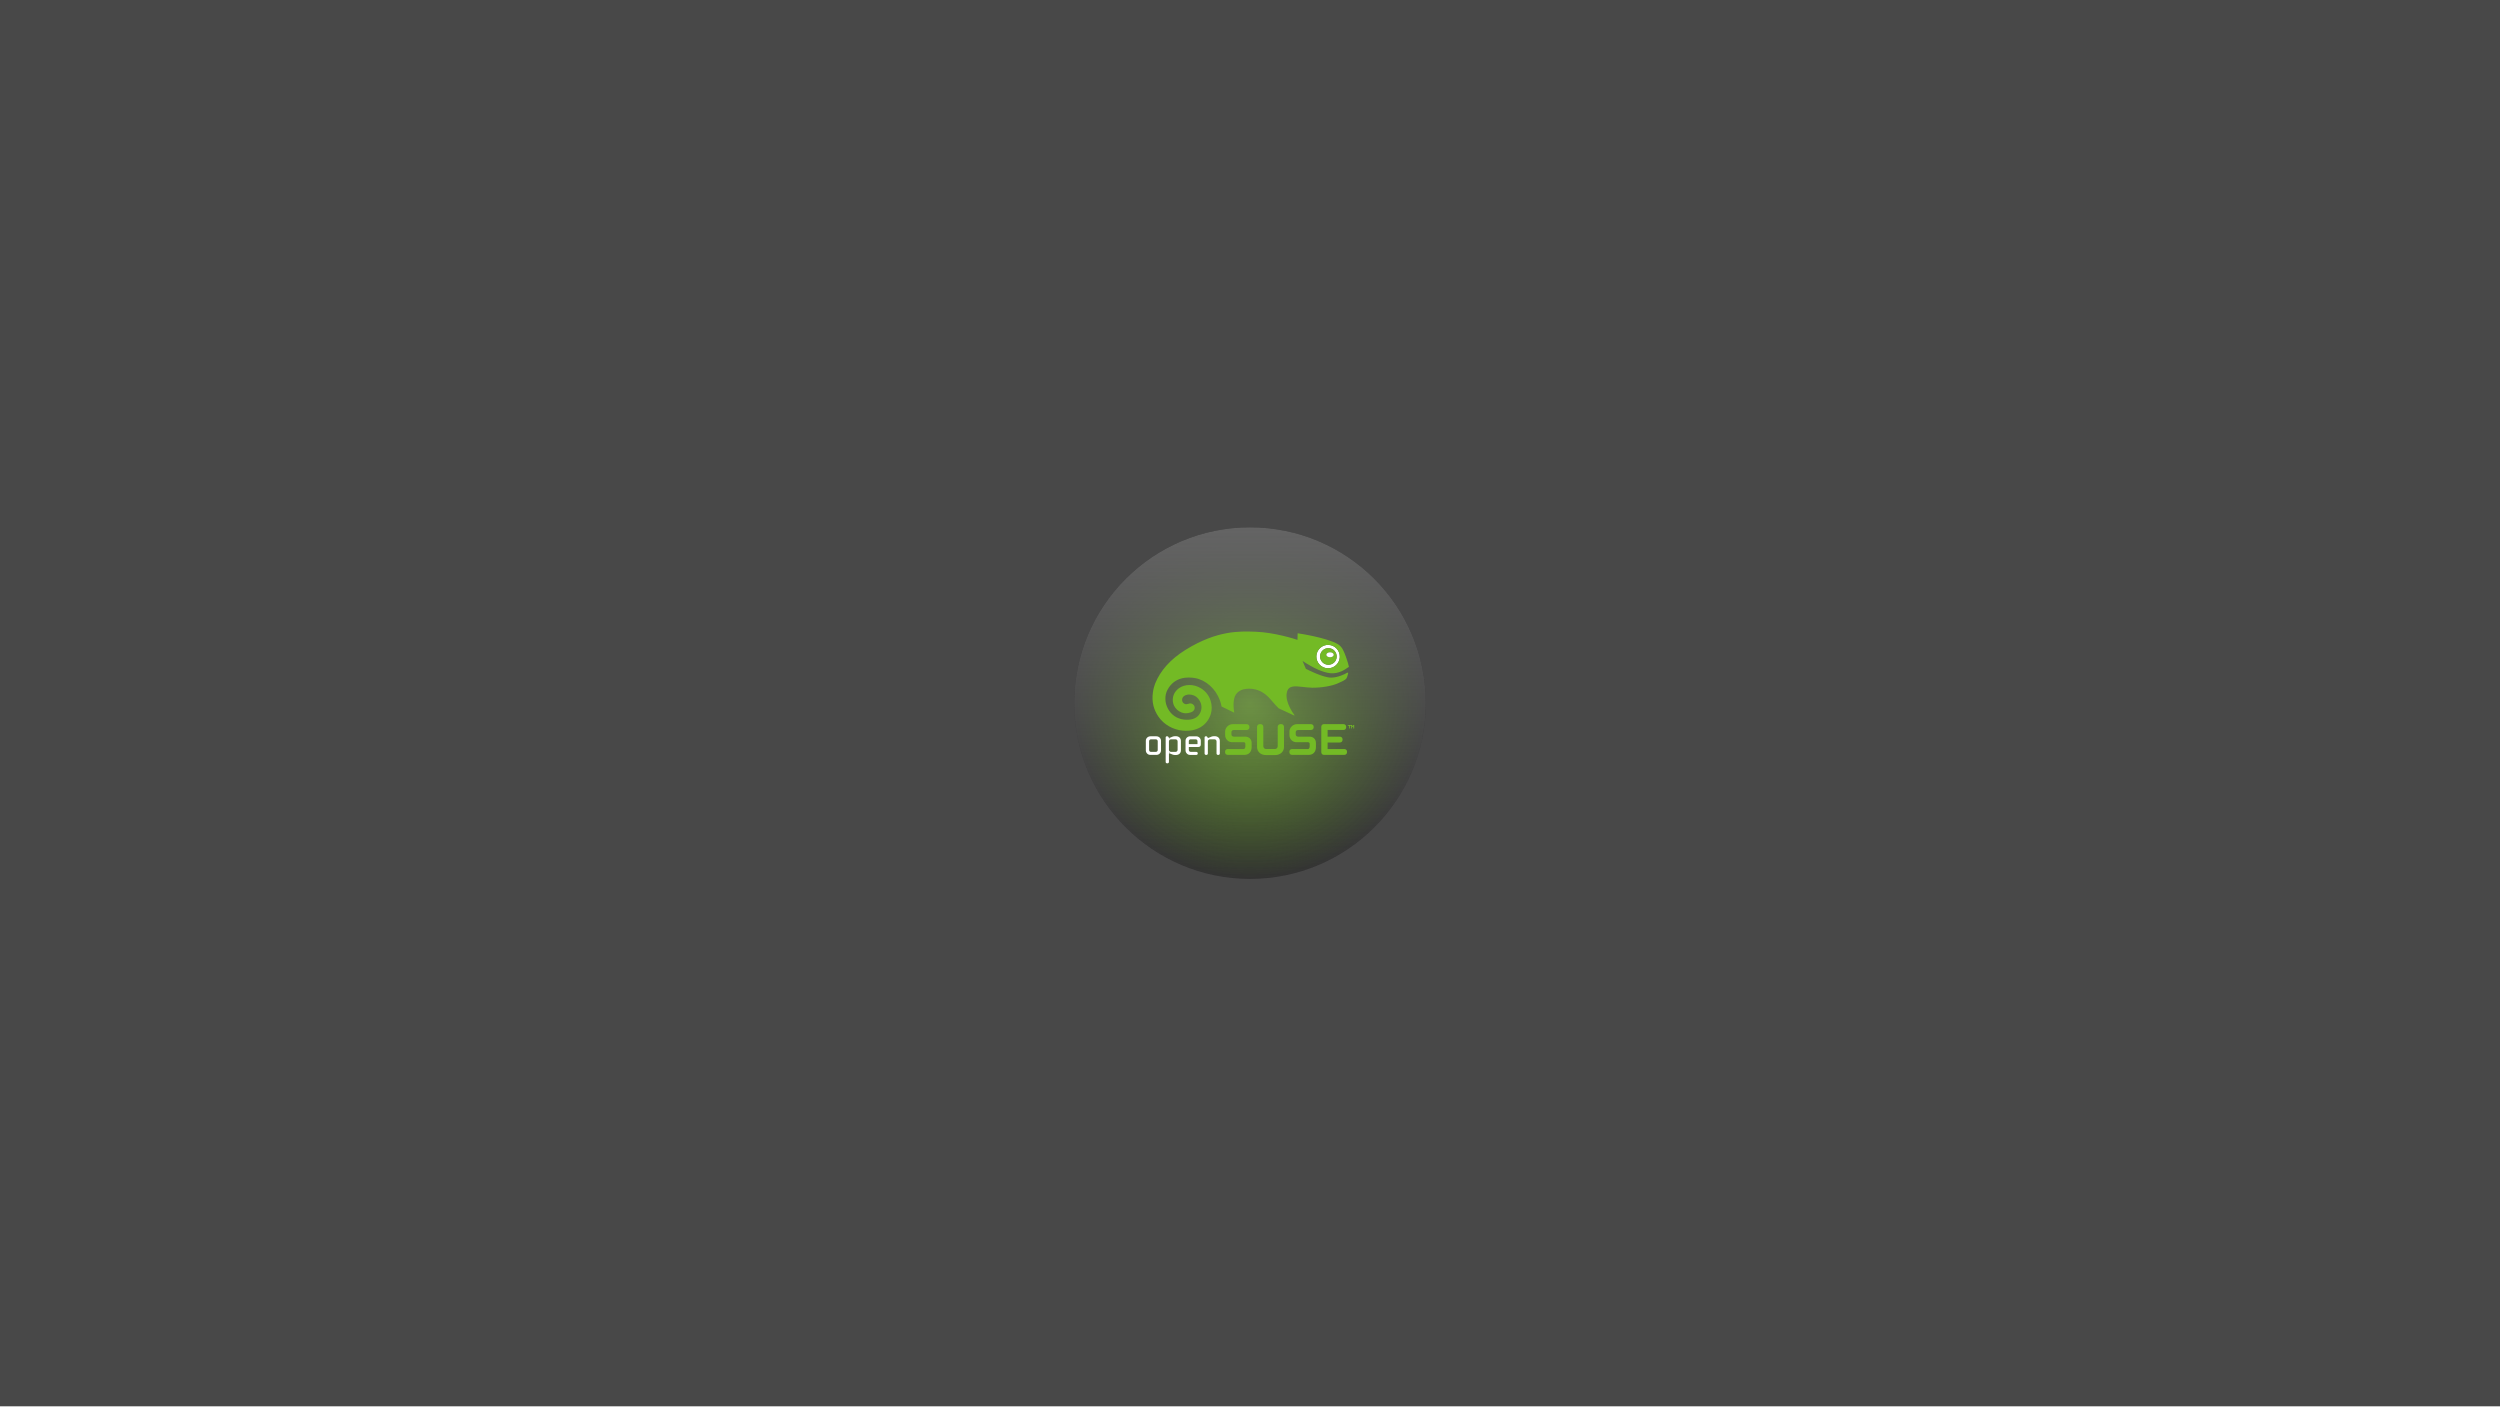
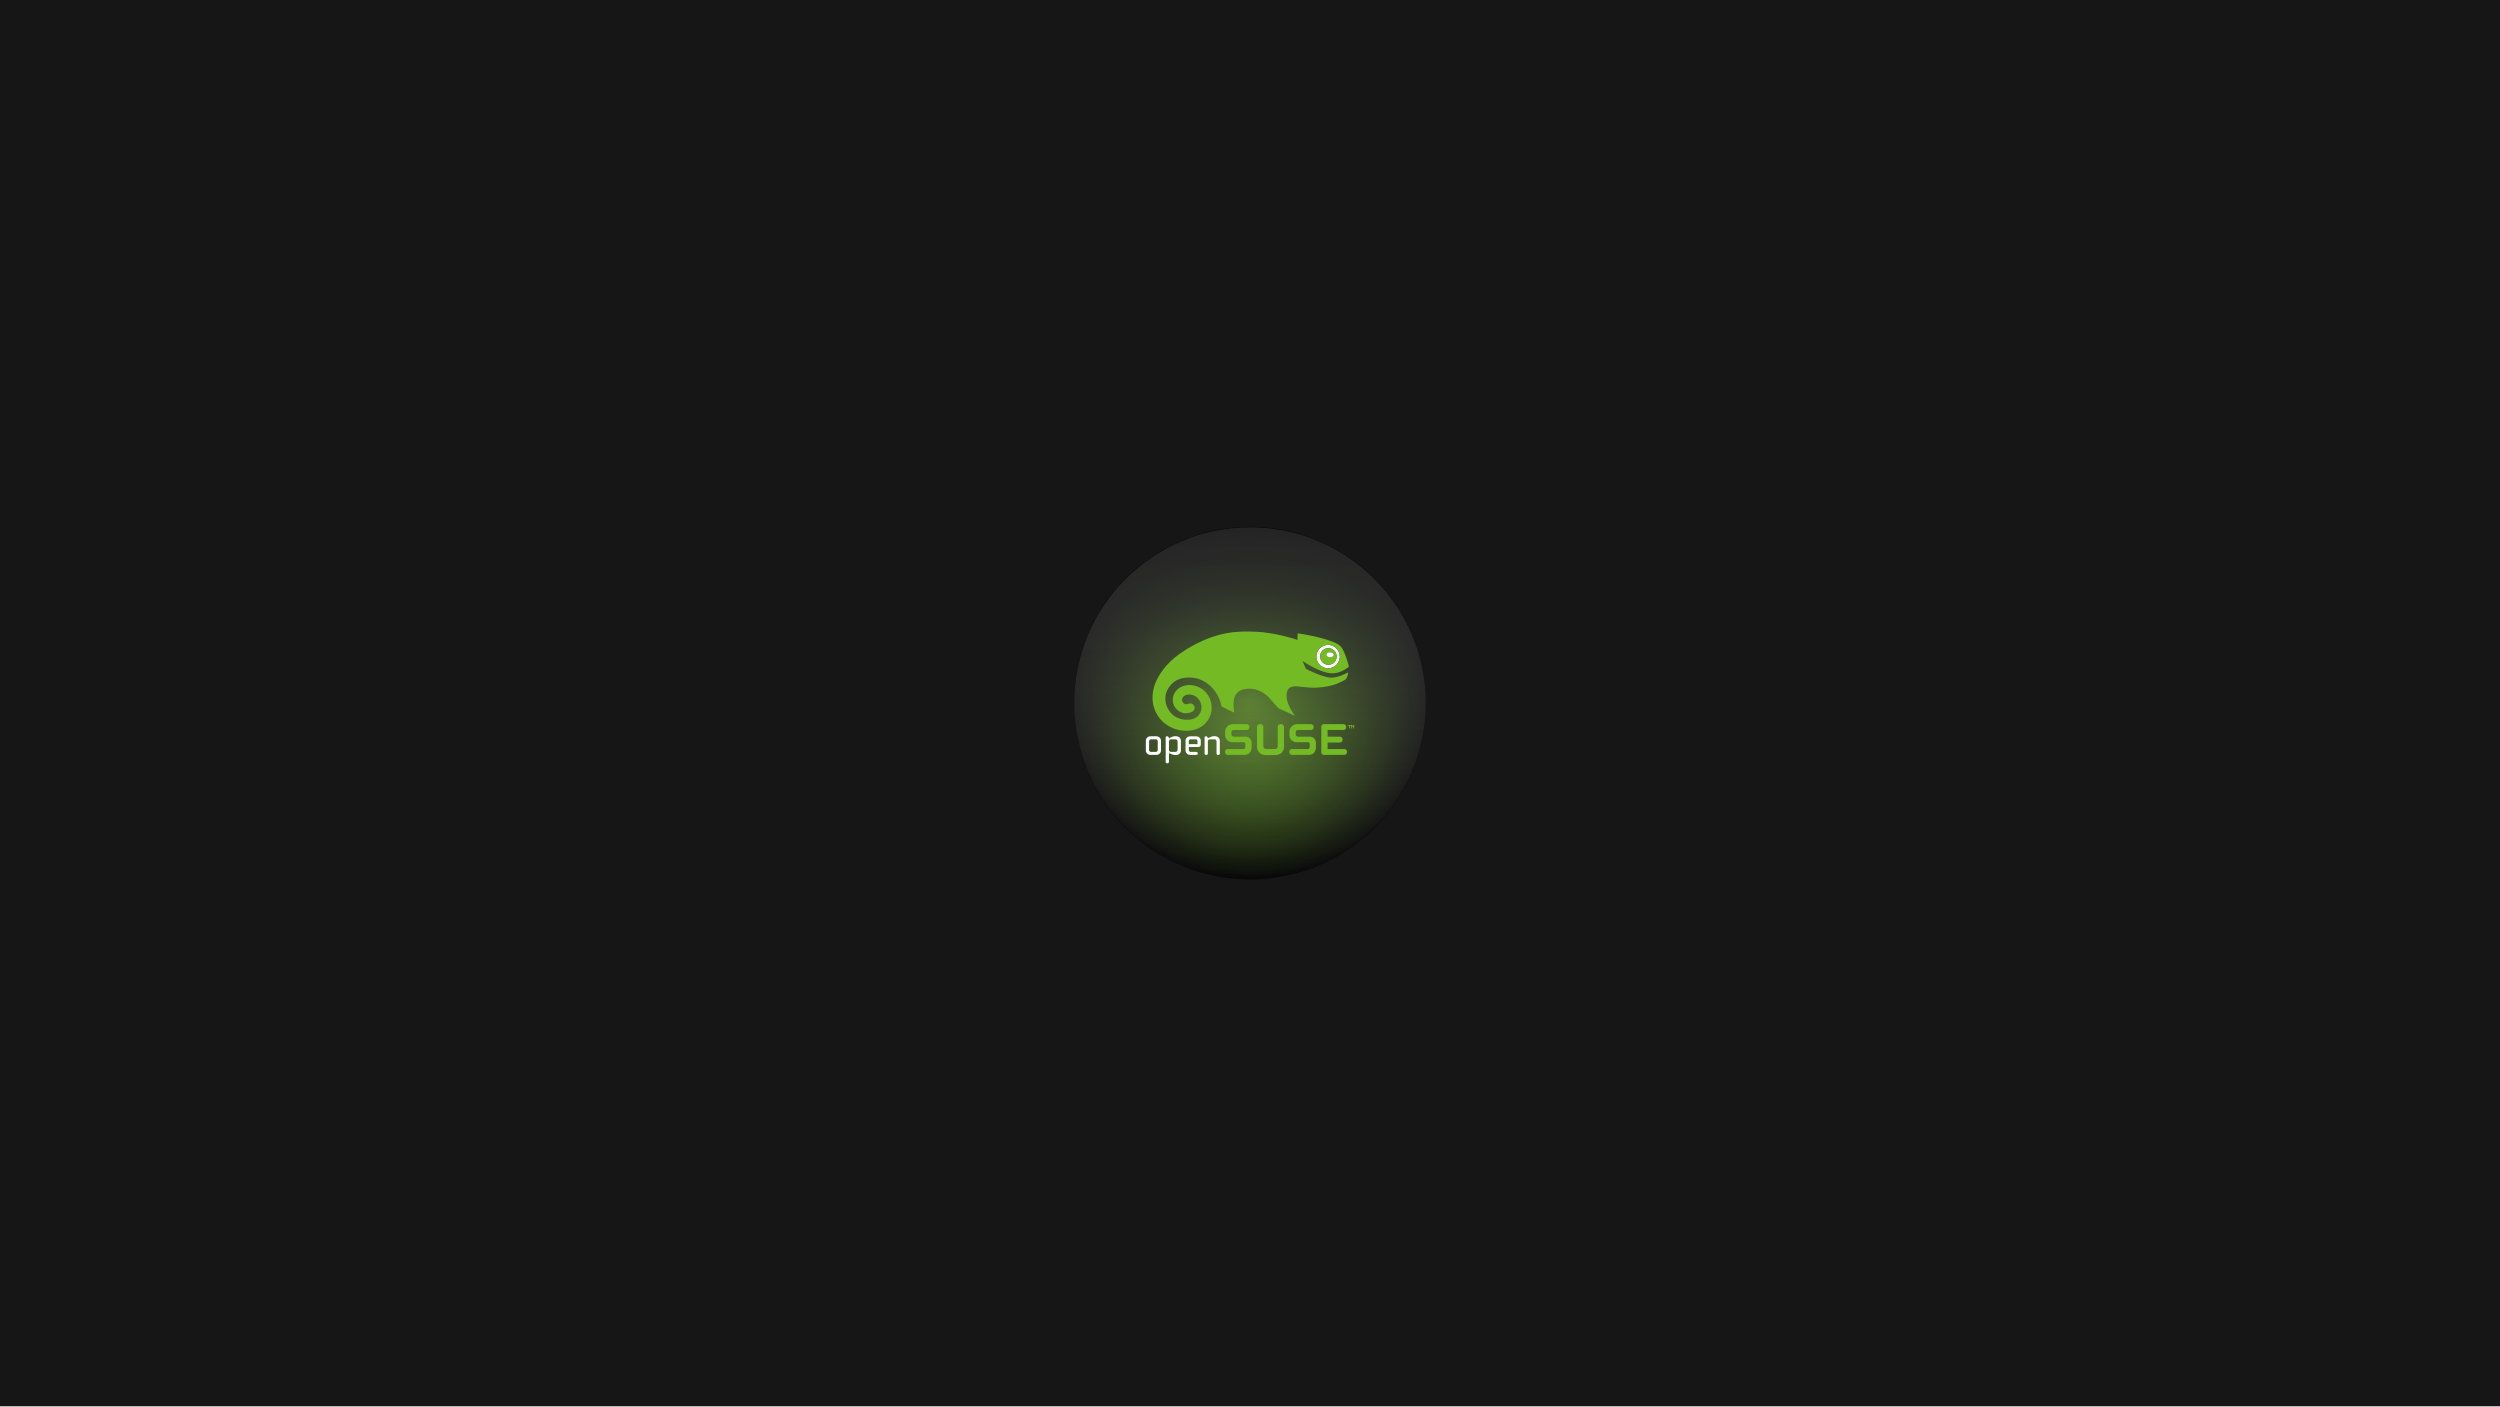
<svg xmlns="http://www.w3.org/2000/svg" xmlns:ns1="http://www.openswatchbook.org/uri/2009/osb" xmlns:xlink="http://www.w3.org/1999/xlink" id="svg3004" version="1.1" width="1920" height="1080" xml:space="preserve">
  <defs id="defs3008">
    <linearGradient id="linearGradient4028">
      <stop style="stop-color:#73ba25;stop-opacity:1;" offset="0" id="stop4030" />
      <stop style="stop-color:#73ba25;stop-opacity:0;" offset="1" id="stop4032" />
    </linearGradient>
    <linearGradient id="linearGradient4164">
      <stop style="stop-color:#a80030;stop-opacity:1;" offset="0" id="stop4166" />
      <stop style="stop-color:#a80030;stop-opacity:0;" offset="1" id="stop4168" />
    </linearGradient>
    <linearGradient id="linearGradient5303">
      <stop style="stop-color:#f26711;stop-opacity:1;" offset="0" id="stop5305" />
      <stop style="stop-color:#f26711;stop-opacity:0;" offset="1" id="stop5307" />
    </linearGradient>
    <linearGradient id="linearGradient5267">
      <stop style="stop-color:#666666;stop-opacity:1;" offset="0" id="stop5269" />
      <stop style="stop-color:#666666;stop-opacity:0;" offset="1" id="stop5271" />
    </linearGradient>
    <linearGradient id="linearGradient5251" ns1:paint="solid">
      <stop style="stop-color:#666666;stop-opacity:1;" offset="0" id="stop5253" />
    </linearGradient>
    <linearGradient xlink:href="#linearGradient5267" id="linearGradient5273" x1="-395.365" y1="-212.642" x2="4.763" y2="-212.642" gradientUnits="userSpaceOnUse" />
    <radialGradient xlink:href="#linearGradient5303" id="radialGradient5325" cx="-163.148" cy="-366.263" fx="-163.148" fy="-366.263" r="144.094" gradientTransform="matrix(1,0,0,0.9338842,0,-24.21576)" gradientUnits="userSpaceOnUse" />
    <radialGradient xlink:href="#linearGradient4164" id="radialGradient4170" cx="1447.778" cy="-272.917" fx="1447.778" fy="-272.917" r="223.333" gradientTransform="matrix(1,0,0,0.9751244,0,-6.788974)" gradientUnits="userSpaceOnUse" />
    <radialGradient xlink:href="#linearGradient4164-9" id="radialGradient4170-9" cx="1447.778" cy="-272.917" fx="1447.778" fy="-272.917" r="223.333" gradientTransform="matrix(1,0,0,0.9751244,0,-6.788974)" gradientUnits="userSpaceOnUse" />
    <linearGradient id="linearGradient4164-9">
      <stop style="stop-color:#a80030;stop-opacity:1;" offset="0" id="stop4166-0" />
      <stop style="stop-color:#a80030;stop-opacity:0;" offset="1" id="stop4168-2" />
    </linearGradient>
    <radialGradient r="223.333" fy="-272.917" fx="1447.778" cy="-272.917" cx="1447.778" gradientTransform="matrix(1,0,0,0.9751244,0,-6.788974)" gradientUnits="userSpaceOnUse" id="radialGradient4206" xlink:href="#linearGradient4164-9" />
    <radialGradient xlink:href="#linearGradient4164" id="radialGradient14319" gradientUnits="userSpaceOnUse" gradientTransform="matrix(1,0,0,0.9751244,0,-6.788974)" cx="1447.778" cy="-272.917" fx="1447.778" fy="-272.917" r="223.333" />
    <linearGradient xlink:href="#linearGradient5267" id="linearGradient14321" gradientUnits="userSpaceOnUse" x1="-395.365" y1="-212.642" x2="4.763" y2="-212.642" />
    <linearGradient xlink:href="#linearGradient5267" id="linearGradient14345" gradientUnits="userSpaceOnUse" x1="-395.365" y1="-212.642" x2="4.763" y2="-212.642" />
    <radialGradient xlink:href="#linearGradient4164" id="radialGradient14347" gradientUnits="userSpaceOnUse" gradientTransform="matrix(1,0,0,0.9751244,0,-6.788974)" cx="1447.778" cy="-272.917" fx="1447.778" fy="-272.917" r="223.333" />
    <radialGradient xlink:href="#linearGradient4164" id="radialGradient14931" gradientUnits="userSpaceOnUse" gradientTransform="matrix(1,0,0,0.9751244,0,-6.788974)" cx="1447.778" cy="-272.917" fx="1447.778" fy="-272.917" r="223.333" />
    <linearGradient xlink:href="#linearGradient5267" id="linearGradient14933" gradientUnits="userSpaceOnUse" x1="-395.365" y1="-212.642" x2="4.763" y2="-212.642" />
    <radialGradient xlink:href="#linearGradient4164" id="radialGradient14961" gradientUnits="userSpaceOnUse" gradientTransform="matrix(1,0,0,0.9751244,0,-6.788974)" cx="1447.778" cy="-272.917" fx="1447.778" fy="-272.917" r="223.333" />
    <linearGradient xlink:href="#linearGradient5267" id="linearGradient14963" gradientUnits="userSpaceOnUse" x1="-395.365" y1="-212.642" x2="4.763" y2="-212.642" />
    <linearGradient xlink:href="#linearGradient5267" id="linearGradient14991" gradientUnits="userSpaceOnUse" x1="-395.365" y1="-212.642" x2="4.763" y2="-212.642" />
    <linearGradient xlink:href="#linearGradient5267" id="linearGradient15015" gradientUnits="userSpaceOnUse" x1="-395.365" y1="-212.642" x2="4.763" y2="-212.642" />
    <radialGradient r="125.556" fy="-292.917" fx="-318.889" cy="-292.917" cx="-318.889" gradientTransform="matrix(1,0,0,1.061947,0,18.14526)" gradientUnits="userSpaceOnUse" id="radialGradient3812" xlink:href="#linearGradient3787-8" />
    <linearGradient id="linearGradient3787-8">
      <stop style="stop-color:#000000;stop-opacity:1;" offset="0" id="stop3789-9" />
      <stop style="stop-color:#000000;stop-opacity:0;" offset="1" id="stop3791-4" />
    </linearGradient>
    <linearGradient xlink:href="#linearGradient5267" id="linearGradient3258" gradientUnits="userSpaceOnUse" x1="-395.365" y1="-212.642" x2="4.763" y2="-212.642" />
    <radialGradient xlink:href="#linearGradient4028" id="radialGradient4034" cx="1447.778" cy="-272.917" fx="1447.778" fy="-272.917" r="223.333" gradientTransform="matrix(1,0,0,0.9751244,0,-6.788974)" gradientUnits="userSpaceOnUse" />
    <radialGradient xlink:href="#linearGradient3787-8" id="radialGradient4036" gradientUnits="userSpaceOnUse" gradientTransform="matrix(1,0,0,1.061947,0,18.14526)" cx="-318.889" cy="-292.917" fx="-318.889" fy="-292.917" r="125.556" />
    <radialGradient xlink:href="#linearGradient3787-8" id="radialGradient4104" gradientUnits="userSpaceOnUse" gradientTransform="matrix(1,0,0,1.061947,0,18.14526)" cx="-318.889" cy="-292.917" fx="-318.889" fy="-292.917" r="125.556" />
    <radialGradient xlink:href="#linearGradient4028" id="radialGradient4106" gradientUnits="userSpaceOnUse" gradientTransform="matrix(1,0,0,0.9751244,0,-6.788974)" cx="1447.778" cy="-272.917" fx="1447.778" fy="-272.917" r="223.333" />
    <linearGradient xlink:href="#linearGradient5267" id="linearGradient4108" gradientUnits="userSpaceOnUse" x1="-395.365" y1="-212.642" x2="4.763" y2="-212.642" />
    <linearGradient xlink:href="#linearGradient5267-6" id="linearGradient3070" gradientUnits="userSpaceOnUse" x1="-395.365" y1="-212.642" x2="4.763" y2="-212.642" />
    <linearGradient id="linearGradient5267-6">
      <stop style="stop-color:#666666;stop-opacity:1;" offset="0" id="stop5269-8" />
      <stop style="stop-color:#666666;stop-opacity:0;" offset="1" id="stop5271-6" />
    </linearGradient>
    <radialGradient xlink:href="#linearGradient4028-5" id="radialGradient3072" gradientUnits="userSpaceOnUse" gradientTransform="matrix(1,0,0,0.9751244,0,-6.788974)" cx="1447.778" cy="-272.917" fx="1447.778" fy="-272.917" r="223.333" />
    <linearGradient id="linearGradient4028-5">
      <stop style="stop-color:#73ba25;stop-opacity:1;" offset="0" id="stop4030-5" />
      <stop style="stop-color:#73ba25;stop-opacity:0;" offset="1" id="stop4032-1" />
    </linearGradient>
    <radialGradient xlink:href="#linearGradient3787-8-7" id="radialGradient3074" gradientUnits="userSpaceOnUse" gradientTransform="matrix(1,0,0,1.061947,0,18.14526)" cx="-318.889" cy="-292.917" fx="-318.889" fy="-292.917" r="125.556" />
    <linearGradient id="linearGradient3787-8-7">
      <stop style="stop-color:#000000;stop-opacity:1;" offset="0" id="stop3789-9-7" />
      <stop style="stop-color:#000000;stop-opacity:0;" offset="1" id="stop3791-4-9" />
    </linearGradient>
    <radialGradient r="125.556" fy="-292.917" fx="-318.889" cy="-292.917" cx="-318.889" gradientTransform="matrix(1,0,0,1.061947,0,18.14526)" gradientUnits="userSpaceOnUse" id="radialGradient3116" xlink:href="#linearGradient3787-8-7" />
    <radialGradient xlink:href="#linearGradient3787-8-7" id="radialGradient3131" gradientUnits="userSpaceOnUse" gradientTransform="matrix(1,0,0,1.061947,0,18.14526)" cx="-318.889" cy="-292.917" fx="-318.889" fy="-292.917" r="125.556" />
    <radialGradient xlink:href="#linearGradient4028-5" id="radialGradient3133" gradientUnits="userSpaceOnUse" gradientTransform="matrix(1,0,0,0.9751244,0,-6.788974)" cx="1447.778" cy="-272.917" fx="1447.778" fy="-272.917" r="223.333" />
    <linearGradient xlink:href="#linearGradient5267-6" id="linearGradient3135" gradientUnits="userSpaceOnUse" x1="-395.365" y1="-212.642" x2="4.763" y2="-212.642" />
    <radialGradient xlink:href="#linearGradient3787-8-4" id="radialGradient3841" gradientUnits="userSpaceOnUse" gradientTransform="matrix(1,0,0,1.061947,0,18.14526)" cx="-318.889" cy="-292.917" fx="-318.889" fy="-292.917" r="125.556" />
    <linearGradient id="linearGradient3787-8-4">
      <stop style="stop-color:#000000;stop-opacity:1;" offset="0" id="stop3789-9-8" />
      <stop style="stop-color:#000000;stop-opacity:0;" offset="1" id="stop3791-4-6" />
    </linearGradient>
    <radialGradient xlink:href="#linearGradient4028-57" id="radialGradient3839" gradientUnits="userSpaceOnUse" gradientTransform="matrix(1,0,0,0.9751244,0,-6.788974)" cx="1447.778" cy="-272.917" fx="1447.778" fy="-272.917" r="223.333" />
    <linearGradient id="linearGradient4028-57">
      <stop style="stop-color:#73ba25;stop-opacity:1;" offset="0" id="stop4030-6" />
      <stop style="stop-color:#73ba25;stop-opacity:0;" offset="1" id="stop4032-9" />
    </linearGradient>
    <linearGradient xlink:href="#linearGradient5267-9" id="linearGradient3837" gradientUnits="userSpaceOnUse" x1="-395.365" y1="-212.642" x2="4.763" y2="-212.642" />
    <linearGradient id="linearGradient5267-9">
-       <stop style="stop-color:#646464;stop-opacity:1;" offset="0" id="stop5269-4" />
+       <stop style="stop-color:#242424;stop-opacity:1;" offset="0" id="stop5269-4" />
      <stop style="stop-color:#666666;stop-opacity:0;" offset="1" id="stop5271-7" />
    </linearGradient>
+     <linearGradient xlink:href="#linearGradient5267-9" id="linearGradient3866" gradientUnits="userSpaceOnUse" x1="-395.365" y1="-212.642" x2="4.763" y2="-212.642" />
+     <radialGradient xlink:href="#linearGradient4028-57" id="radialGradient3868" gradientUnits="userSpaceOnUse" gradientTransform="matrix(1,0,0,0.9751244,0,-6.788974)" cx="1447.778" cy="-272.917" fx="1447.778" fy="-272.917" r="223.333" />
+     <radialGradient xlink:href="#linearGradient3787-8-4" id="radialGradient3870" gradientUnits="userSpaceOnUse" gradientTransform="matrix(1,0,0,1.061947,0,18.14526)" cx="-318.889" cy="-292.917" fx="-318.889" fy="-292.917" r="125.556" />
+     <linearGradient xlink:href="#linearGradient5267-9" id="linearGradient3863" gradientUnits="userSpaceOnUse" x1="-395.365" y1="-212.642" x2="4.763" y2="-212.642" />
+     <radialGradient xlink:href="#linearGradient4028-57" id="radialGradient3865" gradientUnits="userSpaceOnUse" gradientTransform="matrix(1,0,0,0.9751244,0,-6.788974)" cx="1447.778" cy="-272.917" fx="1447.778" fy="-272.917" r="223.333" />
+     <radialGradient xlink:href="#linearGradient3787-8-4" id="radialGradient3867" gradientUnits="userSpaceOnUse" gradientTransform="matrix(1,0,0,1.061947,0,18.14526)" cx="-318.889" cy="-292.917" fx="-318.889" fy="-292.917" r="125.556" />
  </defs>
  <g id="g3012" transform="matrix(1.25,0,0,-1.25,0,1080)">
-     <rect style="fill:#484848;fill-opacity:1;stroke:none" id="rect3036" width="1536" height="864" x="0" y="-864" transform="scale(1,-1)" />
-     <g transform="translate(660,834.8898)" id="g3843">
-       <path transform="matrix(1.08777,0,0,-1.008,253.295,-743.2697)" d="m -34.286,-337.679 c 0,59.173 -44.452,107.143 -99.286,107.143 -54.834,0 -99.286,-47.969 -99.286,-107.143 0,-59.173 44.452,-107.143 99.286,-107.143 54.834,0 99.286,47.969 99.286,107.143 z" id="path3219" style="fill:#323232;fill-opacity:1;fill-rule:nonzero;stroke:none" />
-       <path transform="matrix(0,0.860177,0.81,0,345.2625,-128.5889)" d="m -193.333,-292.917 c 0,73.638 -56.213,133.333 -125.556,133.333 -69.342,0 -125.556,-59.695 -125.556,-133.333 0,-73.638 56.213,-133.333 125.556,-133.333 69.342,0 125.556,59.695 125.556,133.333 z" id="path5277-0" style="opacity:0.75;fill:url(#radialGradient3841);fill-opacity:1;fill-rule:evenodd;stroke:none" />
-       <path transform="matrix(0.4835821,0,0,-0.4959184,-592.1194,-538.2341)" d="m 1671.111,-272.917 c 0,120.275 -99.99,217.778 -223.333,217.778 -123.344,0 -223.333,-97.502 -223.333,-217.778 0,-120.275 99.99,-217.778 223.333,-217.778 123.344,0 223.333,97.502 223.333,217.778 z" id="path4162" style="fill:url(#radialGradient3839);fill-opacity:1;fill-rule:nonzero;stroke:none" />
-       <path transform="matrix(0,-0.5398262,-0.5813513,0,-15.61974,-508.3183)" d="m 4.763,-212.642 c 0,102.6 -89.572,185.774 -200.064,185.774 -110.493,0 -200.064,-83.174 -200.064,-185.774 0,-102.6 89.572,-185.774 200.064,-185.774 110.493,0 200.064,83.174 200.064,185.774 z" id="path3806" style="fill:url(#linearGradient3837);fill-opacity:1;fill-rule:evenodd;stroke:none" />
-       <g transform="matrix(0.941182,0,0,0.9411789,-1429.622,-780.847)" id="g4068">
+     <rect style="fill:#161616;fill-opacity:1;stroke:none" id="rect3036" width="1536" height="864" x="0" y="-864" transform="scale(1,-1)" />
+     <g id="g3869">
+       <path transform="matrix(1.08777,0,0,-1.008,913.295,91.62002)" d="m -34.286,-337.679 a 99.286,107.143 0 1 1 -198.571,0 99.286,107.143 0 1 1 198.571,0 z" id="path3219" style="fill:#080808;fill-opacity:1;fill-rule:nonzero;stroke:none" />
+       <path transform="matrix(0,0.860177,0.81,0,1005.263,706.3009)" d="m -193.333,-292.917 a 125.556,133.333 0 1 1 -251.111,0 125.556,133.333 0 1 1 251.111,0 z" id="path5277-0" style="opacity:0.75;fill:url(#radialGradient3867);fill-opacity:1;fill-rule:evenodd;stroke:none" />
+       <path transform="matrix(0.4835821,0,0,-0.4959184,67.88056,296.6556)" d="m 1671.111,-272.917 a 223.333,217.778 0 1 1 -446.667,0 223.333,217.778 0 1 1 446.667,0 z" id="path4162" style="fill:url(#radialGradient3865);fill-opacity:1;fill-rule:nonzero;stroke:none" />
+       <path transform="matrix(0,-0.5398262,-0.5813513,0,644.3803,326.5714)" d="m 4.763,-212.642 a 200.064,185.774 0 1 1 -400.129,0 200.064,185.774 0 1 1 400.129,0 z" id="path3806" style="fill:url(#linearGradient3863);fill-opacity:1;fill-rule:evenodd;stroke:none" />
+       <g transform="matrix(0.941182,0,0,0.9411789,-769.6221,54.04274)" id="g4068">
        <path style="fill:#73ba25" d="m 1700.263,385.204 c 0,-0.104 -0.088,-0.192 -0.197,-0.192 h -0.088 c -0.104,0 -0.192,0.088 -0.192,0.192 v 1.631 h -0.92 v -1.631 c 0,-0.104 -0.093,-0.192 -0.203,-0.192 h -0.082 c -0.104,0 -0.192,0.088 -0.192,0.192 v 1.631 h -0.69 c -0.099,0 -0.181,0.071 -0.181,0.181 v 0.093 c 0,0.11 0.082,0.175 0.181,0.175 h 2.414 c 0.093,0 0.159,-0.033 0.192,-0.088 l 0.454,-0.684 0.455,0.684 c 0.038,0.049 0.093,0.088 0.192,0.088 h 0.307 v -2.097 c 0,-0.099 -0.093,-0.192 -0.203,-0.192 l -0.027,0.016 h -0.088 c -0.104,0 -0.192,0.088 -0.192,0.192 v 1.369 l -0.301,-0.46 c -0.033,-0.044 -0.093,-0.066 -0.148,-0.066 h -0.033 c -0.055,0 -0.12,0.022 -0.153,0.066 l -0.307,0.46 v -1.368 z" id="path3135" />
        <path style="fill:#73ba25" d="m 1697.033,369.928 v -0.443 c 0,-0.975 -0.74,-1.686 -1.764,-1.686 h -13.32 c -0.969,0 -1.692,0.728 -1.692,1.686 v 16.71 c 0,0.964 0.75,1.686 1.725,1.686 l 0.01,-0.016 h 12.729 c 1.024,0 1.768,-0.706 1.768,-1.68 v -0.444 c 0,-0.974 -0.745,-1.68 -1.768,-1.68 0,0 -9.866,0 -10.353,0 0,-0.439 0,-3.942 0,-4.375 0.488,0 7.988,0 7.988,0 1.024,0 1.768,-0.718 1.768,-1.692 v -0.439 c 0,-0.98 -0.745,-1.686 -1.768,-1.686 0,0 -7.5,0 -7.988,0 0,-0.439 0,-3.827 0,-4.26 0.488,0 10.906,0 10.906,0 1.029,-5.5e-4 1.763,-0.718 1.763,-1.681 z" id="path3137" />
        <path style="fill:#ffffff" d="m 1684.938,439.592 c 4.21,-0.148 7.512,-3.696 7.369,-7.9 -0.077,-2.037 -0.93,-3.92 -2.42,-5.311 -1.489,-1.396 -3.427,-2.119 -5.475,-2.048 -4.205,0.153 -7.5,3.696 -7.363,7.9 0.071,2.037 0.925,3.926 2.42,5.316 1.489,1.391 3.432,2.113 5.469,2.042 z m 5.371,-7.742 c 0.099,2.995 -2.245,5.513 -5.24,5.617 -1.45,0.055 -2.831,-0.46 -3.887,-1.451 -1.057,-0.986 -1.676,-2.327 -1.72,-3.778 -0.099,-2.995 2.245,-5.513 5.235,-5.623 1.456,-0.044 2.836,0.471 3.898,1.456 1.057,0.991 1.67,2.332 1.714,3.778 z" id="path3139" />
        <path style="fill:#73ba25" d="m 1685.07,437.468 c 2.995,-0.104 5.338,-2.623 5.24,-5.617 -0.044,-1.445 -0.657,-2.787 -1.714,-3.778 -1.062,-0.986 -2.442,-1.5 -3.898,-1.456 -2.989,0.11 -5.333,2.628 -5.235,5.623 0.044,1.451 0.662,2.792 1.72,3.778 1.057,0.991 2.436,1.506 3.887,1.451 z m 3.296,-4.331 c 0,0.892 -1.079,1.61 -2.409,1.61 -1.33,0 -2.404,-0.717 -2.404,-1.61 0,-0.881 1.073,-1.604 2.404,-1.604 1.33,0 2.409,0.723 2.409,1.604 z" id="path3141" />
        <path style="fill:#ffffff" d="m 1685.957,434.747 c 1.33,0 2.409,-0.717 2.409,-1.61 0,-0.881 -1.079,-1.604 -2.409,-1.604 -1.33,0 -2.404,0.723 -2.404,1.604 0,0.892 1.073,1.61 2.404,1.61 z" id="path3143" />
        <path style="fill:#73ba25" d="m 1676.748,375.518 v -2.677 c 0,-3.067 -1.829,-5.042 -4.681,-5.042 h -10.879 c -1.024,0 -1.763,0.717 -1.763,1.686 v 0.443 c 0,0.97 0.739,1.681 1.763,1.681 h 10.321 c 1.122,0 1.155,1.538 1.155,1.708 v 1.604 c 0,0.526 -0.208,1.144 -1.155,1.144 h -7.562 c -2.152,0 -4.484,1.763 -4.484,4.604 v 2.48 c 0,1.938 1.829,4.73 5.124,4.73 v -0.022 h 8.881 c 1.035,0 1.801,-0.728 1.801,-1.681 v -0.443 c 0,-0.964 -0.762,-1.686 -1.764,-1.686 h -8.245 c -1.084,0 -1.703,-0.531 -1.703,-1.462 v -1.473 c 0,-0.602 0.504,-1.428 1.627,-1.428 h 7.446 c 2.053,-5.5e-4 4.117,-1.293 4.117,-4.167 z" id="path3145" />
        <path style="fill:#73ba25" d="m 1654.141,387.881 c 0.992,0 1.764,-0.777 1.764,-1.768 v -13.156 c 0,-3.061 -2.404,-5.278 -5.721,-5.278 h -6.149 c -3.318,0 -5.721,2.218 -5.721,5.278 v 13.156 c 0,0.991 0.783,1.768 1.763,1.768 h 0.558 c 0.986,0 1.768,-0.794 1.768,-1.768 v -12.67 c 0,-1.013 0.816,-1.829 1.823,-1.829 h 5.754 c 1.002,0 1.823,0.816 1.823,1.829 v 12.669 c 0,0.974 0.794,1.768 1.768,1.768 h 0.012 0.557 z" id="path3147" />
        <path style="fill:#73ba25" d="m 1634.782,375.518 v -2.677 c 0,-3.067 -1.84,-5.042 -4.681,-5.042 h -10.884 c -1.029,0 -1.768,0.717 -1.768,1.686 v 0.443 c 0,0.97 0.745,1.681 1.768,1.681 h 10.32 c 1.117,0 1.144,1.538 1.144,1.708 v 1.604 c 0,0.526 -0.197,1.144 -1.144,1.144 h -7.561 c -2.163,0 -4.484,1.763 -4.484,4.604 v 2.48 c 0,1.938 1.823,4.73 5.125,4.73 l 0.011,-0.022 h 8.886 c 1.029,0 1.801,-0.728 1.801,-1.681 v -0.443 c 0,-0.964 -0.761,-1.686 -1.768,-1.686 h -8.245 c -1.09,0 -1.708,-0.531 -1.708,-1.462 v -1.473 c 0,-0.602 0.504,-1.428 1.626,-1.428 h 7.441 c 2.053,-5.5e-4 4.123,-1.293 4.123,-4.167 z" id="path3149" />
        <path style="fill:#73ba25" d="m 1697.115,421.382 0.559,0.104 c 0.153,-0.12 0.131,-0.367 0.082,-0.586 -0.103,-0.509 -0.35,-1.434 -0.52,-1.872 l -0.142,-0.361 c -0.197,-0.537 -0.394,-1.046 -0.772,-1.352 -1.04,-0.947 -2.704,-1.703 -5.31,-2.842 -4.03,-1.763 -10.561,-2.874 -16.628,-2.836 -2.174,0.049 -4.277,0.29 -6.122,0.498 -5.65,0.646 -9.734,1.106 -10.583,-4.03 -1.073,-6.439 4.983,-14.257 5.043,-14.328 l -0.01,-0.214 -0.197,-0.049 c 0,0 -9.652,4.446 -9.889,4.577 l -0.307,0.218 -0.246,0.236 c -0.728,0.7 -2.19,2.272 -5.157,5.71 -5.754,6.652 -12.489,7.528 -17.679,6.263 -1.265,-0.301 -2.874,-1.226 -3.92,-2.267 -2.71,-2.672 -2.404,-8.054 -2.25,-10.014 0.181,-2.217 0.296,-2.382 0.345,-2.562 l -0.033,-0.224 -0.192,-0.022 -0.11,0.077 -7.917,3.871 -0.301,1.292 c -0.203,0.854 -0.438,1.801 -0.887,2.989 -2.831,7.462 -9.193,13.074 -16.201,14.284 -4.736,0.816 -13.37,0.909 -17.942,-7.72 -1.911,-3.603 -1.796,-8.295 0.301,-12.248 2.135,-4.047 5.951,-6.641 10.468,-7.139 4.479,-0.488 7.846,0.547 9.735,2.995 1.905,2.469 2.261,5.831 0.909,8.568 -1.451,2.94 -3.641,4.5 -6.685,4.757 -2.316,0.208 -4.035,-0.756 -4.654,-1.741 -0.181,-0.307 -0.509,-0.877 -0.515,-1.686 v -0.027 c 0,-2.206 2.02,-2.809 2.431,-2.837 0.126,0 0.734,0.016 1.538,0.219 l 0.389,0.125 0.268,0.094 0.197,0.038 c 1.467,0.268 2.88,-0.597 3.291,-2.026 0.071,-0.262 0.11,-0.526 0.11,-0.788 0,-0.947 -0.482,-1.829 -1.281,-2.365 l 0.033,0.011 -0.088,-0.049 -0.131,-0.082 c -0.422,-0.268 -0.81,-0.416 -1.221,-0.542 -1.15,-0.377 -2.168,-0.553 -3.192,-0.553 -3.493,0.005 -8.36,3.011 -8.426,8.656 -0.033,3.186 1.566,6.088 4.38,7.955 3.241,2.141 8.842,2.869 14.038,-0.318 6.395,-3.915 8.065,-11.579 6.395,-16.808 -2.425,-7.572 -9.247,-11.618 -18.254,-10.813 -6.378,0.569 -12.302,3.937 -15.828,9.006 -1.566,2.245 -2.727,4.747 -3.351,7.243 -1.44,5.71 0.016,11.777 1.101,14.465 3.449,8.546 10.052,15.899 19.606,21.862 l 0.602,0.378 c 20.323,12.489 34.706,11.985 45.235,11.619 12.418,-0.433 25.661,-4.714 27.49,-5.322 0.01,0.411 0.077,4.112 0.077,4.112 l 0.055,0.126 0.142,0.038 c 0.833,-0.115 18.675,-2.765 26.193,-7.145 0.93,-0.547 1.39,-1.117 1.966,-1.708 2.075,-2.146 4.824,-11.087 5.114,-12.932 l -0.11,-0.186 c -0.11,-0.038 -0.367,-0.23 -0.712,-0.46 -1.752,-1.226 -5.853,-4.095 -11.109,-3.624 -4.725,0.416 -10.895,3.126 -18.336,8.026 0.329,-0.772 1.878,-4.44 2.141,-5.059 l 0.099,-0.12 c 1.079,-0.558 11.416,-5.825 16.546,-5.721 4.138,0.082 8.556,2.102 10.324,3.165 z m -4.807,10.309 c 0.143,4.205 -3.159,7.753 -7.369,7.9 -2.037,0.071 -3.98,-0.652 -5.469,-2.042 -1.495,-1.391 -2.349,-3.28 -2.42,-5.316 -0.137,-4.205 3.159,-7.747 7.363,-7.9 2.048,-0.071 3.986,0.652 5.475,2.048 1.489,1.391 2.343,3.274 2.42,5.311 z" id="path3151" />
        <path style="fill:#ffffff;fill-opacity:1" d="m 1607.5,379.247 c 0.712,0.339 1.599,0.756 2.77,0.756 h 0.361 c 2.048,0 3.373,-1.221 3.373,-3.099 v -8.223 c 0,-0.498 -0.405,-0.903 -0.892,-0.903 h -0.35 c -0.498,0 -0.892,0.405 -0.892,0.903 v 7.928 c 0,0.745 -0.608,1.352 -1.347,1.352 h -2.973 c -0.745,0 -1.347,-0.607 -1.347,-1.352 v -7.928 c 0,-0.498 -0.405,-0.903 -0.892,-0.903 h -0.35 c -0.498,0 -0.892,0.405 -0.892,0.903 v 10.479 c 0,0.448 0.301,0.766 0.717,0.766 h 0.345 c 0.329,0 0.569,-0.142 0.701,-0.422 l 0.246,-0.449 c 0.104,-0.186 0.159,-0.197 0.296,-0.197 0.307,0 0.684,0.186 1.128,0.389 z" id="path3153" />
        <path style="fill:#ffffff;fill-opacity:1" d="M 1601.603,377.018 V 374.593 c 0,-1.035 -0.602,-1.649 -1.599,-1.649 0,0 -5.946,0 -6.225,0 0,-0.252 0,-1.829 0,-1.829 0,-0.903 0.509,-1.374 1.478,-1.374 h 3.449 c 0.515,0 0.892,-0.356 0.892,-0.843 v -0.274 c 0,-0.493 -0.378,-0.849 -0.892,-0.849 h -4.205 c -1.555,0 -2.869,1.38 -2.869,3 v 6.259 c 0,1.599 1.352,2.89 3.017,2.89 l 0.01,-0.011 h 3.926 c 1.664,5.5e-4 3.022,-1.303 3.022,-2.896 z m -2.157,-2.212 c 0,0.252 0,1.944 0,1.944 0,0.679 -0.526,1.205 -1.199,1.205 h -3.274 c -0.679,0 -1.199,-0.537 -1.199,-1.205 0,0 0,-1.692 0,-1.944 0.263,0 5.409,0 5.672,0 z" id="path3155" />
        <path style="fill:#ffffff;fill-opacity:1" d="m 1580.793,371.1 c 0,-0.514 0.285,-0.958 0.706,-1.188 l -0.504,-1.111 c -0.093,0 -0.197,-0.165 -0.197,-0.318 v -5.305 c 0,-0.487 -0.4,-0.892 -0.892,-0.892 h -0.35 c -0.504,0 -0.892,0.4 -0.892,0.892 v 15.982 c 0,0.426 0.318,0.766 0.695,0.766 h 0.4 c 0.339,0 0.613,-0.262 0.673,-0.399 l 0.263,-0.52 c 0.066,-0.093 0.181,-0.148 0.301,-0.148 l 0.498,-1.073 c -0.421,-0.224 -0.701,-0.668 -0.701,-1.189 v -5.497 z" id="path3157" />
        <path style="fill:#ffffff;fill-opacity:1" d="m 1585.238,379.997 c 2.053,0 3.373,-1.22 3.373,-3.098 v -6.1 c 0,-1.91 -1.292,-3.093 -3.373,-3.093 h -0.367 c -1.177,0 -2.064,0.405 -2.77,0.728 -0.438,0.202 -0.81,0.367 -1.106,0.367 l 0.504,1.111 c 0.192,-0.103 0.411,-0.164 0.641,-0.164 h 2.973 c 0.75,0 1.347,0.608 1.347,1.352 v 5.497 c 0,0.756 -0.591,1.347 -1.347,1.347 h -2.973 c -0.235,0 -0.454,-0.06 -0.646,-0.158 l -0.498,1.073 c 0.296,0 0.668,0.175 1.095,0.383 0.717,0.339 1.599,0.762 2.776,0.762 v -0.006 h 0.372 z" id="path3159" />
        <path style="fill:#ffffff;fill-opacity:1" d="m 1575.624,377.035 v -6.308 c 0,-1.621 -1.314,-2.94 -2.924,-2.94 h -4.074 c -1.604,0 -2.913,1.319 -2.913,2.94 v 6.308 c 0,1.599 1.352,2.89 3.017,2.89 h 3.876 c 1.664,5.5e-4 3.017,-1.297 3.017,-2.89 z m -2.146,-6.061 v 5.749 c 0,0.668 -0.564,1.232 -1.226,1.232 h -3.175 c -0.673,0 -1.226,-0.553 -1.226,-1.232 v -5.749 c 0,-0.69 0.526,-1.226 1.199,-1.226 h 3.203 c 0.679,0 1.226,0.553 1.226,1.226 z" id="path3161" />
      </g>
    </g>
  </g>
</svg>
